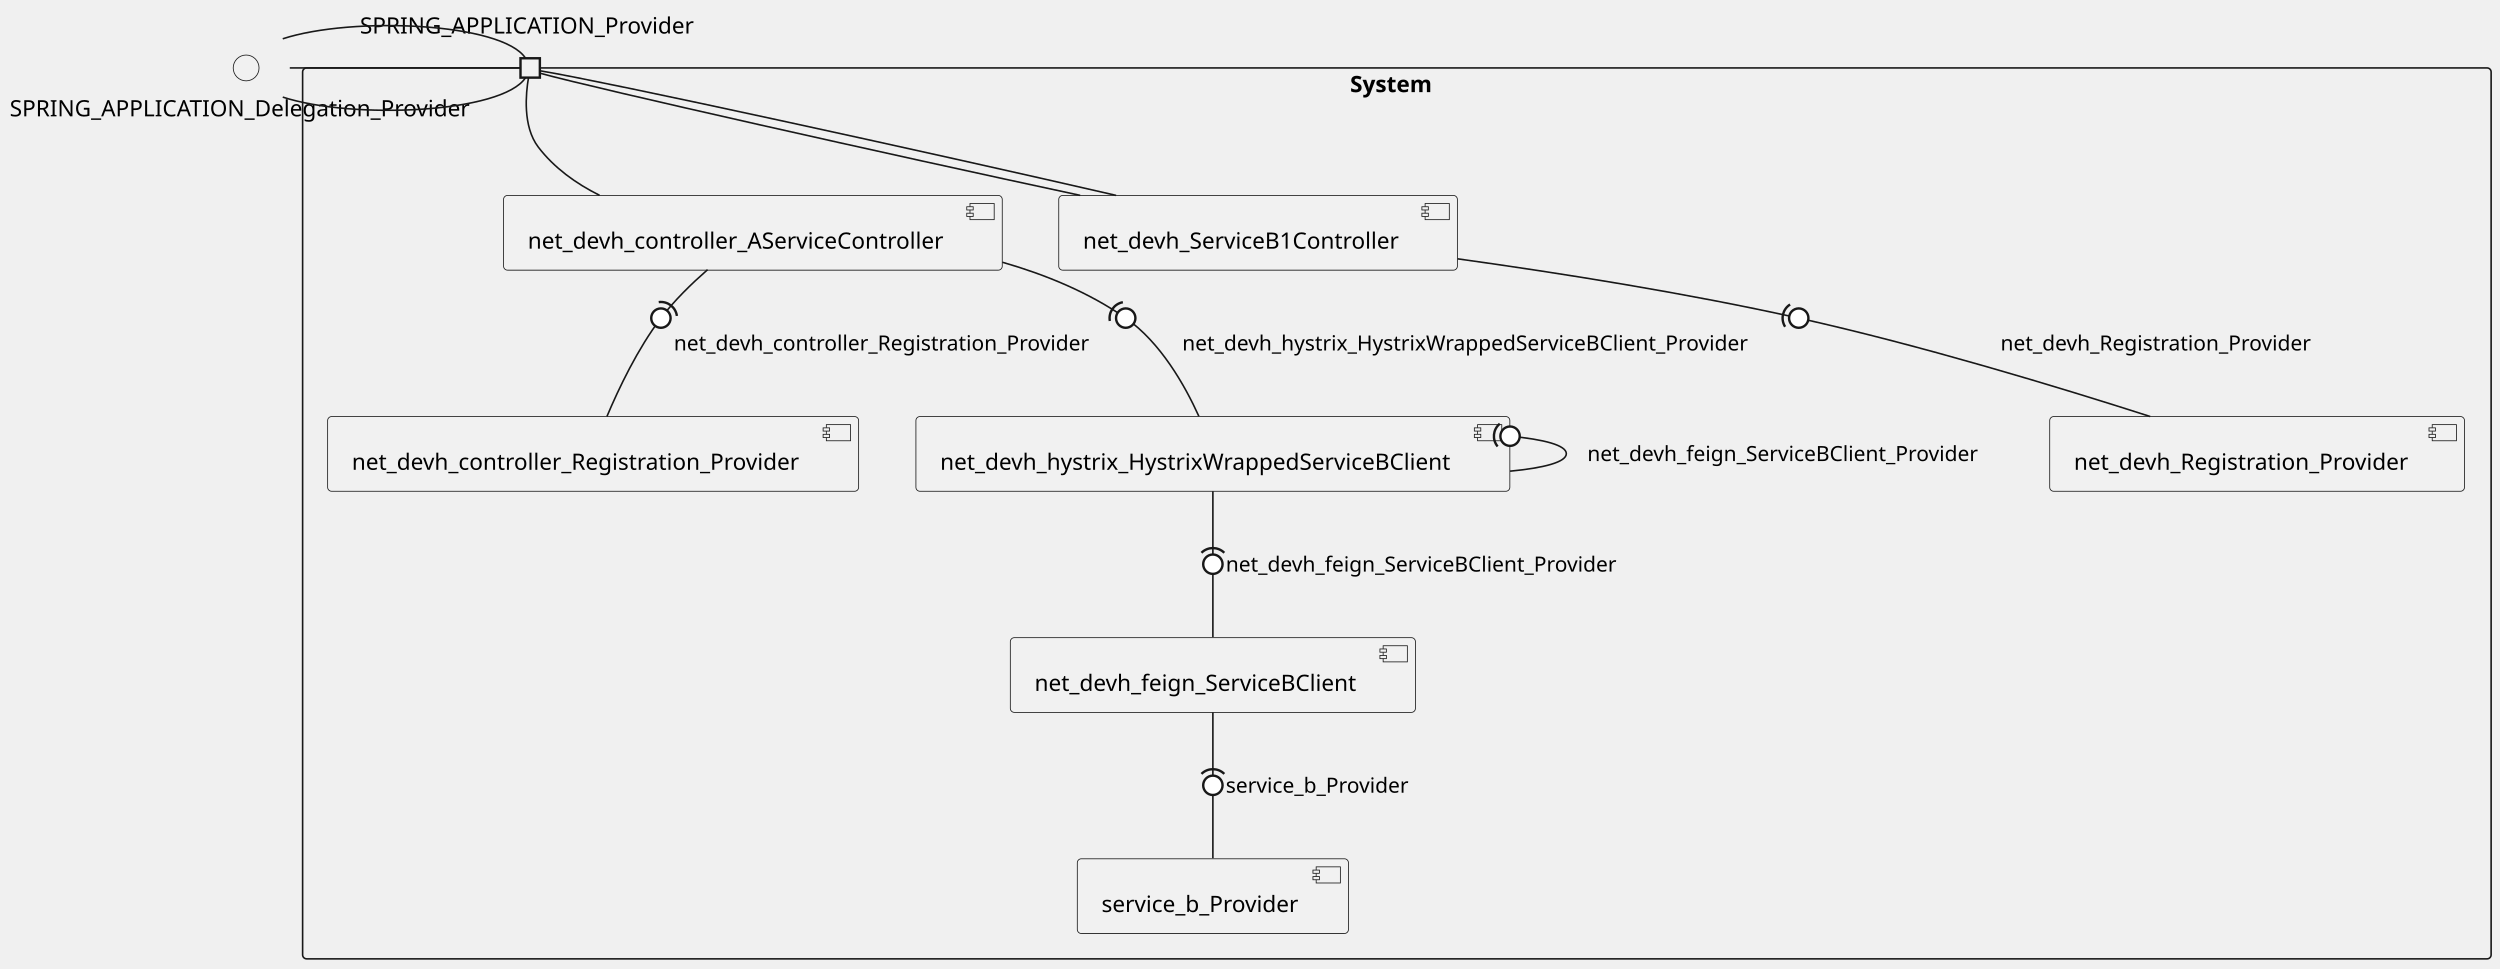
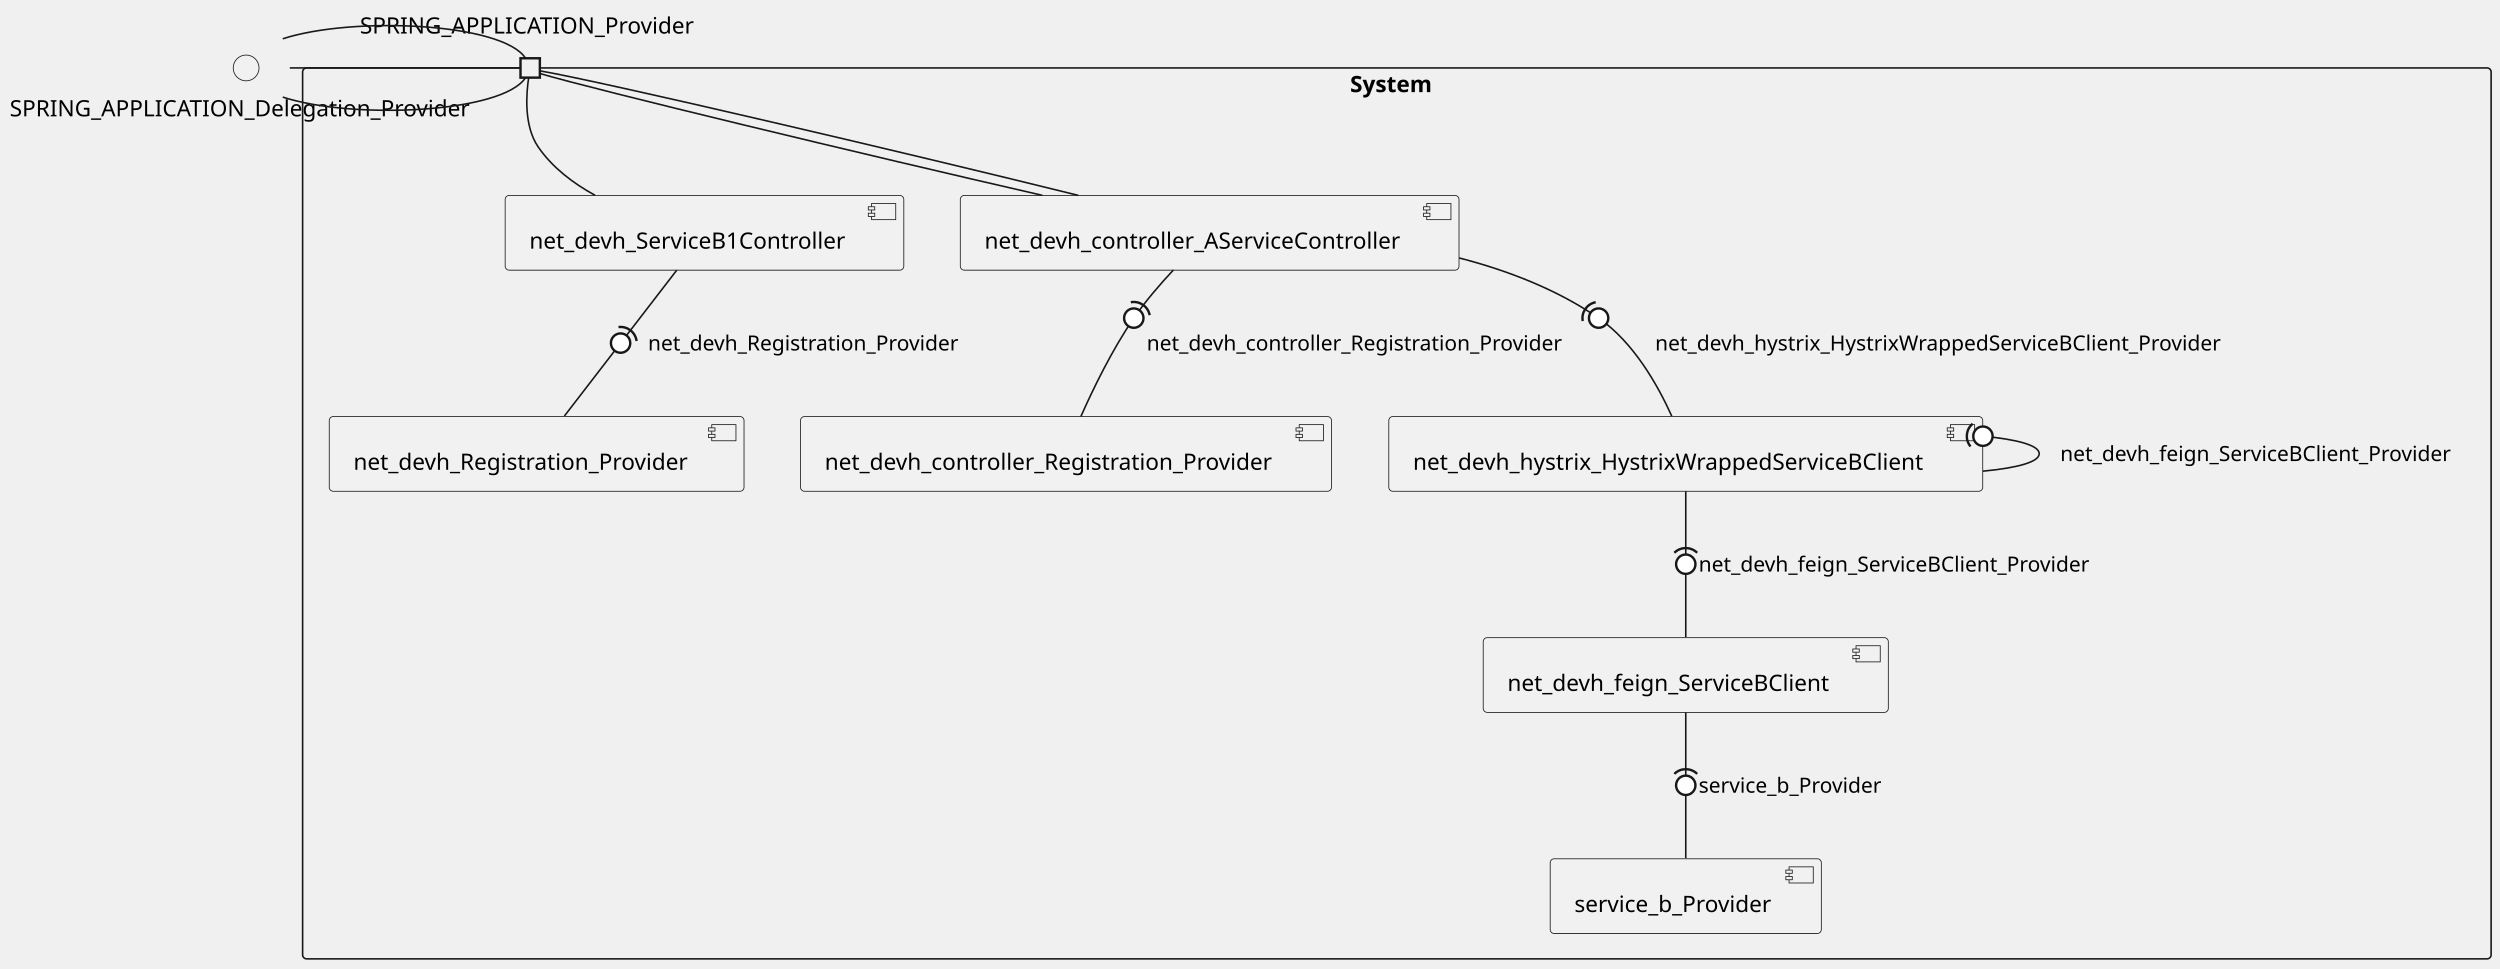
<svg xmlns="http://www.w3.org/2000/svg" xmlns:xlink="http://www.w3.org/1999/xlink" contentStyleType="text/css" height="600px" preserveAspectRatio="none" style="width:1549px;height:600px;background:#FFFFFF;" version="1.1" viewBox="0 0 1549 600" width="1549px" zoomAndPan="magnify">
  <defs />
  <g>
    <g id="cluster_System">
      <rect fill="none" height="552" rx="2.5" ry="2.5" style="stroke:#181818;stroke-width:1.0;" width="1356" x="187.5" y="42.099" />
      <text fill="#000000" font-family="sans-serif" font-size="14" font-weight="bold" lengthAdjust="spacing" textLength="58" x="836.5" y="57.094">System</text>
    </g>
    <g id="elem_net_devh_Registration_Provider">
-       <a href="yidongnan-spring-cloud-netflix-example.repository#_dQcOCMB0Ee6Khvw6oTfVAw" target="_top" title="yidongnan-spring-cloud-netflix-example.repository#_dQcOCMB0Ee6Khvw6oTfVAw" xlink:actuate="onRequest" xlink:href="yidongnan-spring-cloud-netflix-example.repository#_dQcOCMB0Ee6Khvw6oTfVAw" xlink:show="new" xlink:title="yidongnan-spring-cloud-netflix-example.repository#_dQcOCMB0Ee6Khvw6oTfVAw" xlink:type="simple">
-         <rect fill="#F1F1F1" height="46.297" rx="2.5" ry="2.5" style="stroke:#181818;stroke-width:0.5;" width="257" x="1270" y="258.099" />
-         <rect fill="#F1F1F1" height="10" style="stroke:#181818;stroke-width:0.5;" width="15" x="1507" y="263.099" />
-         <rect fill="#F1F1F1" height="2" style="stroke:#181818;stroke-width:0.5;" width="4" x="1505" y="265.099" />
-         <rect fill="#F1F1F1" height="2" style="stroke:#181818;stroke-width:0.5;" width="4" x="1505" y="269.099" />
-         <text fill="#000000" font-family="sans-serif" font-size="14" lengthAdjust="spacing" textLength="217" x="1285" y="291.094">net_devh_Registration_Provider</text>
+       <a href="yidongnan-spring-cloud-netflix-example.repository#_cJV66MCnEe65PpFXfRaVeQ" target="_top" title="yidongnan-spring-cloud-netflix-example.repository#_cJV66MCnEe65PpFXfRaVeQ" xlink:actuate="onRequest" xlink:href="yidongnan-spring-cloud-netflix-example.repository#_cJV66MCnEe65PpFXfRaVeQ" xlink:show="new" xlink:title="yidongnan-spring-cloud-netflix-example.repository#_cJV66MCnEe65PpFXfRaVeQ" xlink:type="simple">
+         <rect fill="#F1F1F1" height="46.297" rx="2.5" ry="2.5" style="stroke:#181818;stroke-width:0.5;" width="257" x="204" y="258.099" />
+         <rect fill="#F1F1F1" height="10" style="stroke:#181818;stroke-width:0.5;" width="15" x="441" y="263.099" />
+         <rect fill="#F1F1F1" height="2" style="stroke:#181818;stroke-width:0.5;" width="4" x="439" y="265.099" />
+         <rect fill="#F1F1F1" height="2" style="stroke:#181818;stroke-width:0.5;" width="4" x="439" y="269.099" />
+         <text fill="#000000" font-family="sans-serif" font-size="14" lengthAdjust="spacing" textLength="217" x="219" y="291.094">net_devh_Registration_Provider</text>
      </a>
    </g>
    <g id="elem_net_devh_ServiceB1Controller">
-       <a href="yidongnan-spring-cloud-netflix-example.repository#_dQcOCMB0Ee6Khvw6oTfVAw" target="_top" title="yidongnan-spring-cloud-netflix-example.repository#_dQcOCMB0Ee6Khvw6oTfVAw" xlink:actuate="onRequest" xlink:href="yidongnan-spring-cloud-netflix-example.repository#_dQcOCMB0Ee6Khvw6oTfVAw" xlink:show="new" xlink:title="yidongnan-spring-cloud-netflix-example.repository#_dQcOCMB0Ee6Khvw6oTfVAw" xlink:type="simple">
-         <rect fill="#F1F1F1" height="46.297" rx="2.5" ry="2.5" style="stroke:#181818;stroke-width:0.5;" width="247" x="656" y="121.099" />
-         <rect fill="#F1F1F1" height="10" style="stroke:#181818;stroke-width:0.5;" width="15" x="883" y="126.099" />
-         <rect fill="#F1F1F1" height="2" style="stroke:#181818;stroke-width:0.5;" width="4" x="881" y="128.099" />
-         <rect fill="#F1F1F1" height="2" style="stroke:#181818;stroke-width:0.5;" width="4" x="881" y="132.099" />
-         <text fill="#000000" font-family="sans-serif" font-size="14" lengthAdjust="spacing" textLength="207" x="671" y="154.094">net_devh_ServiceB1Controller</text>
+       <a href="yidongnan-spring-cloud-netflix-example.repository#_cJV66MCnEe65PpFXfRaVeQ" target="_top" title="yidongnan-spring-cloud-netflix-example.repository#_cJV66MCnEe65PpFXfRaVeQ" xlink:actuate="onRequest" xlink:href="yidongnan-spring-cloud-netflix-example.repository#_cJV66MCnEe65PpFXfRaVeQ" xlink:show="new" xlink:title="yidongnan-spring-cloud-netflix-example.repository#_cJV66MCnEe65PpFXfRaVeQ" xlink:type="simple">
+         <rect fill="#F1F1F1" height="46.297" rx="2.5" ry="2.5" style="stroke:#181818;stroke-width:0.5;" width="247" x="313" y="121.099" />
+         <rect fill="#F1F1F1" height="10" style="stroke:#181818;stroke-width:0.5;" width="15" x="540" y="126.099" />
+         <rect fill="#F1F1F1" height="2" style="stroke:#181818;stroke-width:0.5;" width="4" x="538" y="128.099" />
+         <rect fill="#F1F1F1" height="2" style="stroke:#181818;stroke-width:0.5;" width="4" x="538" y="132.099" />
+         <text fill="#000000" font-family="sans-serif" font-size="14" lengthAdjust="spacing" textLength="207" x="328" y="154.094">net_devh_ServiceB1Controller</text>
      </a>
    </g>
    <g id="elem_net_devh_controller_AServiceController">
-       <a href="yidongnan-spring-cloud-netflix-example.repository#_dQcOCMB0Ee6Khvw6oTfVAw" target="_top" title="yidongnan-spring-cloud-netflix-example.repository#_dQcOCMB0Ee6Khvw6oTfVAw" xlink:actuate="onRequest" xlink:href="yidongnan-spring-cloud-netflix-example.repository#_dQcOCMB0Ee6Khvw6oTfVAw" xlink:show="new" xlink:title="yidongnan-spring-cloud-netflix-example.repository#_dQcOCMB0Ee6Khvw6oTfVAw" xlink:type="simple">
-         <rect fill="#F1F1F1" height="46.297" rx="2.5" ry="2.5" style="stroke:#181818;stroke-width:0.5;" width="309" x="312" y="121.099" />
-         <rect fill="#F1F1F1" height="10" style="stroke:#181818;stroke-width:0.5;" width="15" x="601" y="126.099" />
-         <rect fill="#F1F1F1" height="2" style="stroke:#181818;stroke-width:0.5;" width="4" x="599" y="128.099" />
-         <rect fill="#F1F1F1" height="2" style="stroke:#181818;stroke-width:0.5;" width="4" x="599" y="132.099" />
-         <text fill="#000000" font-family="sans-serif" font-size="14" lengthAdjust="spacing" textLength="269" x="327" y="154.094">net_devh_controller_AServiceController</text>
+       <a href="yidongnan-spring-cloud-netflix-example.repository#_cJV66MCnEe65PpFXfRaVeQ" target="_top" title="yidongnan-spring-cloud-netflix-example.repository#_cJV66MCnEe65PpFXfRaVeQ" xlink:actuate="onRequest" xlink:href="yidongnan-spring-cloud-netflix-example.repository#_cJV66MCnEe65PpFXfRaVeQ" xlink:show="new" xlink:title="yidongnan-spring-cloud-netflix-example.repository#_cJV66MCnEe65PpFXfRaVeQ" xlink:type="simple">
+         <rect fill="#F1F1F1" height="46.297" rx="2.5" ry="2.5" style="stroke:#181818;stroke-width:0.5;" width="309" x="595" y="121.099" />
+         <rect fill="#F1F1F1" height="10" style="stroke:#181818;stroke-width:0.5;" width="15" x="884" y="126.099" />
+         <rect fill="#F1F1F1" height="2" style="stroke:#181818;stroke-width:0.5;" width="4" x="882" y="128.099" />
+         <rect fill="#F1F1F1" height="2" style="stroke:#181818;stroke-width:0.5;" width="4" x="882" y="132.099" />
+         <text fill="#000000" font-family="sans-serif" font-size="14" lengthAdjust="spacing" textLength="269" x="610" y="154.094">net_devh_controller_AServiceController</text>
      </a>
    </g>
    <g id="elem_net_devh_controller_Registration_Provider">
-       <a href="yidongnan-spring-cloud-netflix-example.repository#_dQcOCMB0Ee6Khvw6oTfVAw" target="_top" title="yidongnan-spring-cloud-netflix-example.repository#_dQcOCMB0Ee6Khvw6oTfVAw" xlink:actuate="onRequest" xlink:href="yidongnan-spring-cloud-netflix-example.repository#_dQcOCMB0Ee6Khvw6oTfVAw" xlink:show="new" xlink:title="yidongnan-spring-cloud-netflix-example.repository#_dQcOCMB0Ee6Khvw6oTfVAw" xlink:type="simple">
-         <rect fill="#F1F1F1" height="46.297" rx="2.5" ry="2.5" style="stroke:#181818;stroke-width:0.5;" width="329" x="203" y="258.099" />
-         <rect fill="#F1F1F1" height="10" style="stroke:#181818;stroke-width:0.5;" width="15" x="512" y="263.099" />
-         <rect fill="#F1F1F1" height="2" style="stroke:#181818;stroke-width:0.5;" width="4" x="510" y="265.099" />
-         <rect fill="#F1F1F1" height="2" style="stroke:#181818;stroke-width:0.5;" width="4" x="510" y="269.099" />
-         <text fill="#000000" font-family="sans-serif" font-size="14" lengthAdjust="spacing" textLength="289" x="218" y="291.094">net_devh_controller_Registration_Provider</text>
+       <a href="yidongnan-spring-cloud-netflix-example.repository#_cJV66MCnEe65PpFXfRaVeQ" target="_top" title="yidongnan-spring-cloud-netflix-example.repository#_cJV66MCnEe65PpFXfRaVeQ" xlink:actuate="onRequest" xlink:href="yidongnan-spring-cloud-netflix-example.repository#_cJV66MCnEe65PpFXfRaVeQ" xlink:show="new" xlink:title="yidongnan-spring-cloud-netflix-example.repository#_cJV66MCnEe65PpFXfRaVeQ" xlink:type="simple">
+         <rect fill="#F1F1F1" height="46.297" rx="2.5" ry="2.5" style="stroke:#181818;stroke-width:0.5;" width="329" x="496" y="258.099" />
+         <rect fill="#F1F1F1" height="10" style="stroke:#181818;stroke-width:0.5;" width="15" x="805" y="263.099" />
+         <rect fill="#F1F1F1" height="2" style="stroke:#181818;stroke-width:0.5;" width="4" x="803" y="265.099" />
+         <rect fill="#F1F1F1" height="2" style="stroke:#181818;stroke-width:0.5;" width="4" x="803" y="269.099" />
+         <text fill="#000000" font-family="sans-serif" font-size="14" lengthAdjust="spacing" textLength="289" x="511" y="291.094">net_devh_controller_Registration_Provider</text>
      </a>
    </g>
    <g id="elem_net_devh_feign_ServiceBClient">
-       <a href="yidongnan-spring-cloud-netflix-example.repository#_dQcOCMB0Ee6Khvw6oTfVAw" target="_top" title="yidongnan-spring-cloud-netflix-example.repository#_dQcOCMB0Ee6Khvw6oTfVAw" xlink:actuate="onRequest" xlink:href="yidongnan-spring-cloud-netflix-example.repository#_dQcOCMB0Ee6Khvw6oTfVAw" xlink:show="new" xlink:title="yidongnan-spring-cloud-netflix-example.repository#_dQcOCMB0Ee6Khvw6oTfVAw" xlink:type="simple">
-         <rect fill="#F1F1F1" height="46.297" rx="2.5" ry="2.5" style="stroke:#181818;stroke-width:0.5;" width="251" x="626" y="395.099" />
-         <rect fill="#F1F1F1" height="10" style="stroke:#181818;stroke-width:0.5;" width="15" x="857" y="400.099" />
-         <rect fill="#F1F1F1" height="2" style="stroke:#181818;stroke-width:0.5;" width="4" x="855" y="402.099" />
-         <rect fill="#F1F1F1" height="2" style="stroke:#181818;stroke-width:0.5;" width="4" x="855" y="406.099" />
-         <text fill="#000000" font-family="sans-serif" font-size="14" lengthAdjust="spacing" textLength="211" x="641" y="428.094">net_devh_feign_ServiceBClient</text>
+       <a href="yidongnan-spring-cloud-netflix-example.repository#_cJV66MCnEe65PpFXfRaVeQ" target="_top" title="yidongnan-spring-cloud-netflix-example.repository#_cJV66MCnEe65PpFXfRaVeQ" xlink:actuate="onRequest" xlink:href="yidongnan-spring-cloud-netflix-example.repository#_cJV66MCnEe65PpFXfRaVeQ" xlink:show="new" xlink:title="yidongnan-spring-cloud-netflix-example.repository#_cJV66MCnEe65PpFXfRaVeQ" xlink:type="simple">
+         <rect fill="#F1F1F1" height="46.297" rx="2.5" ry="2.5" style="stroke:#181818;stroke-width:0.5;" width="251" x="919" y="395.099" />
+         <rect fill="#F1F1F1" height="10" style="stroke:#181818;stroke-width:0.5;" width="15" x="1150" y="400.099" />
+         <rect fill="#F1F1F1" height="2" style="stroke:#181818;stroke-width:0.5;" width="4" x="1148" y="402.099" />
+         <rect fill="#F1F1F1" height="2" style="stroke:#181818;stroke-width:0.5;" width="4" x="1148" y="406.099" />
+         <text fill="#000000" font-family="sans-serif" font-size="14" lengthAdjust="spacing" textLength="211" x="934" y="428.094">net_devh_feign_ServiceBClient</text>
      </a>
    </g>
    <g id="elem_net_devh_hystrix_HystrixWrappedServiceBClient">
-       <a href="yidongnan-spring-cloud-netflix-example.repository#_dQcOCMB0Ee6Khvw6oTfVAw" target="_top" title="yidongnan-spring-cloud-netflix-example.repository#_dQcOCMB0Ee6Khvw6oTfVAw" xlink:actuate="onRequest" xlink:href="yidongnan-spring-cloud-netflix-example.repository#_dQcOCMB0Ee6Khvw6oTfVAw" xlink:show="new" xlink:title="yidongnan-spring-cloud-netflix-example.repository#_dQcOCMB0Ee6Khvw6oTfVAw" xlink:type="simple">
-         <rect fill="#F1F1F1" height="46.297" rx="2.5" ry="2.5" style="stroke:#181818;stroke-width:0.5;" width="368" x="567.5" y="258.099" />
-         <rect fill="#F1F1F1" height="10" style="stroke:#181818;stroke-width:0.5;" width="15" x="915.5" y="263.099" />
-         <rect fill="#F1F1F1" height="2" style="stroke:#181818;stroke-width:0.5;" width="4" x="913.5" y="265.099" />
-         <rect fill="#F1F1F1" height="2" style="stroke:#181818;stroke-width:0.5;" width="4" x="913.5" y="269.099" />
-         <text fill="#000000" font-family="sans-serif" font-size="14" lengthAdjust="spacing" textLength="328" x="582.5" y="291.094">net_devh_hystrix_HystrixWrappedServiceBClient</text>
+       <a href="yidongnan-spring-cloud-netflix-example.repository#_cJV66MCnEe65PpFXfRaVeQ" target="_top" title="yidongnan-spring-cloud-netflix-example.repository#_cJV66MCnEe65PpFXfRaVeQ" xlink:actuate="onRequest" xlink:href="yidongnan-spring-cloud-netflix-example.repository#_cJV66MCnEe65PpFXfRaVeQ" xlink:show="new" xlink:title="yidongnan-spring-cloud-netflix-example.repository#_cJV66MCnEe65PpFXfRaVeQ" xlink:type="simple">
+         <rect fill="#F1F1F1" height="46.297" rx="2.5" ry="2.5" style="stroke:#181818;stroke-width:0.5;" width="368" x="860.5" y="258.099" />
+         <rect fill="#F1F1F1" height="10" style="stroke:#181818;stroke-width:0.5;" width="15" x="1208.5" y="263.099" />
+         <rect fill="#F1F1F1" height="2" style="stroke:#181818;stroke-width:0.5;" width="4" x="1206.5" y="265.099" />
+         <rect fill="#F1F1F1" height="2" style="stroke:#181818;stroke-width:0.5;" width="4" x="1206.5" y="269.099" />
+         <text fill="#000000" font-family="sans-serif" font-size="14" lengthAdjust="spacing" textLength="328" x="875.5" y="291.094">net_devh_hystrix_HystrixWrappedServiceBClient</text>
      </a>
    </g>
    <g id="elem_service_b_Provider">
-       <a href="yidongnan-spring-cloud-netflix-example.repository#_dQcOCMB0Ee6Khvw6oTfVAw" target="_top" title="yidongnan-spring-cloud-netflix-example.repository#_dQcOCMB0Ee6Khvw6oTfVAw" xlink:actuate="onRequest" xlink:href="yidongnan-spring-cloud-netflix-example.repository#_dQcOCMB0Ee6Khvw6oTfVAw" xlink:show="new" xlink:title="yidongnan-spring-cloud-netflix-example.repository#_dQcOCMB0Ee6Khvw6oTfVAw" xlink:type="simple">
-         <rect fill="#F1F1F1" height="46.297" rx="2.5" ry="2.5" style="stroke:#181818;stroke-width:0.5;" width="168" x="667.5" y="532.099" />
-         <rect fill="#F1F1F1" height="10" style="stroke:#181818;stroke-width:0.5;" width="15" x="815.5" y="537.099" />
-         <rect fill="#F1F1F1" height="2" style="stroke:#181818;stroke-width:0.5;" width="4" x="813.5" y="539.099" />
-         <rect fill="#F1F1F1" height="2" style="stroke:#181818;stroke-width:0.5;" width="4" x="813.5" y="543.099" />
-         <text fill="#000000" font-family="sans-serif" font-size="14" lengthAdjust="spacing" textLength="128" x="682.5" y="565.094">service_b_Provider</text>
+       <a href="yidongnan-spring-cloud-netflix-example.repository#_cJV66MCnEe65PpFXfRaVeQ" target="_top" title="yidongnan-spring-cloud-netflix-example.repository#_cJV66MCnEe65PpFXfRaVeQ" xlink:actuate="onRequest" xlink:href="yidongnan-spring-cloud-netflix-example.repository#_cJV66MCnEe65PpFXfRaVeQ" xlink:show="new" xlink:title="yidongnan-spring-cloud-netflix-example.repository#_cJV66MCnEe65PpFXfRaVeQ" xlink:type="simple">
+         <rect fill="#F1F1F1" height="46.297" rx="2.5" ry="2.5" style="stroke:#181818;stroke-width:0.5;" width="168" x="960.5" y="532.099" />
+         <rect fill="#F1F1F1" height="10" style="stroke:#181818;stroke-width:0.5;" width="15" x="1108.5" y="537.099" />
+         <rect fill="#F1F1F1" height="2" style="stroke:#181818;stroke-width:0.5;" width="4" x="1106.5" y="539.099" />
+         <rect fill="#F1F1F1" height="2" style="stroke:#181818;stroke-width:0.5;" width="4" x="1106.5" y="543.099" />
+         <text fill="#000000" font-family="sans-serif" font-size="14" lengthAdjust="spacing" textLength="128" x="975.5" y="565.094">service_b_Provider</text>
      </a>
    </g>
    <text fill="#000000" font-family="sans-serif" font-size="14" lengthAdjust="spacing" textLength="211" x="223" y="20.797">SPRING_APPLICATION_Provider</text>
    <rect fill="#F1F1F1" height="12" style="stroke:#181818;stroke-width:1.5;" width="12" x="322.5" y="36.099" />
    <g id="elem_SPRING_APPLICATION_Delegation_Provider">
      <ellipse cx="152.5" cy="42.099" fill="#F1F1F1" rx="8" ry="8" style="stroke:#181818;stroke-width:0.5;" />
      <text fill="#000000" font-family="sans-serif" font-size="14" lengthAdjust="spacing" textLength="293" x="6" y="72.094">SPRING_APPLICATION_Delegation_Provider</text>
    </g>
    <g id="link_SPRING_APPLICATION_Delegation_Provider_SPRING_APPLICATION_Provider">
      <path d="M175.19,60.159 C218.19,74.199 311.35,70.189 325.64,48.099 " fill="none" id="SPRING_APPLICATION_Delegation_Provider-SPRING_APPLICATION_Provider" style="stroke:#181818;stroke-width:1.0;" />
    </g>
    <g id="link_SPRING_APPLICATION_Delegation_Provider_SPRING_APPLICATION_Provider">
      <path d="M179.55,42.099 C221.45,42.099 301.27,42.099 322.31,42.099 " fill="none" id="SPRING_APPLICATION_Delegation_Provider-SPRING_APPLICATION_Provider-1" style="stroke:#181818;stroke-width:1.0;" />
    </g>
    <g id="link_SPRING_APPLICATION_Delegation_Provider_SPRING_APPLICATION_Provider">
      <path d="M175.19,24.039 C218.19,9.999 311.35,14.009 325.64,36.099 " fill="none" id="SPRING_APPLICATION_Delegation_Provider-SPRING_APPLICATION_Provider-2" style="stroke:#181818;stroke-width:1.0;" />
    </g>
-     <g id="link_SPRING_APPLICATION_Provider_net_devh_ServiceB1Controller">
-       <path d="M334.6,45.379 C370.88,55.299 549.56,95.409 669.29,121.049 " fill="none" id="SPRING_APPLICATION_Provider-net_devh_ServiceB1Controller" style="stroke:#181818;stroke-width:1.0;" />
+     <g id="link_SPRING_APPLICATION_Provider_net_devh_controller_AServiceController">
+       <path d="M334.57,45.569 C369.36,55.809 534.58,95.569 645.89,121.049 " fill="none" id="SPRING_APPLICATION_Provider-net_devh_controller_AServiceController" style="stroke:#181818;stroke-width:1.0;" />
+     </g>
+     <g id="link_SPRING_APPLICATION_Provider_net_devh_controller_AServiceController">
+       <path d="M334.59,43.899 C372.03,50.339 558.13,93.849 668.16,121.069 " fill="none" id="SPRING_APPLICATION_Provider-net_devh_controller_AServiceController-1" style="stroke:#181818;stroke-width:1.0;" />
    </g>
    <g id="link_SPRING_APPLICATION_Provider_net_devh_ServiceB1Controller">
-       <path d="M334.83,43.899 C374.21,50.339 573.36,93.849 691.55,121.069 " fill="none" id="SPRING_APPLICATION_Provider-net_devh_ServiceB1Controller-1" style="stroke:#181818;stroke-width:1.0;" />
-     </g>
-     <g id="link_SPRING_APPLICATION_Provider_net_devh_controller_AServiceController">
-       <path d="M327.45,48.199 C325.81,57.699 323.75,78.299 333.5,91.099 C343.34,104.019 356.85,113.729 371.51,121.029 " fill="none" id="SPRING_APPLICATION_Provider-net_devh_controller_AServiceController" style="stroke:#181818;stroke-width:1.0;" />
+       <path d="M327.57,48.119 C326.12,57.479 324.37,77.859 333.5,91.099 C342.25,103.799 355.06,113.559 368.69,121.009 " fill="none" id="SPRING_APPLICATION_Provider-net_devh_ServiceB1Controller" style="stroke:#181818;stroke-width:1.0;" />
    </g>
    <g id="link_net_devh_ServiceB1Controller_net_devh_Registration_Provider">
-       <path d="M903.13,160.369 C966.67,169.199 1045.13,181.649 1114.5,197.099 C1190.09,213.939 1275.13,239.729 1332.29,258.079 " fill="none" id="net_devh_ServiceB1Controller-net_devh_Registration_Provider" style="stroke:#181818;stroke-width:1.0;" />
-       <text fill="#000000" font-family="sans-serif" font-size="13" lengthAdjust="spacing" textLength="201" x="1239.5" y="217.166">net_devh_Registration_Provider</text>
-       <path d="M1109.135,188.66 A10,10 0 0 0 1106.061 202.463" fill="none" style="stroke:#181818;stroke-width:1.5;" />
-       <ellipse cx="1114.5" cy="197.099" fill="#FFFFFF" rx="6" ry="6" style="stroke:#181818;stroke-width:1.5;" />
+       <path d="M419.33,167.389 C400.06,192.409 368.98,232.749 349.7,257.769 " fill="none" id="net_devh_ServiceB1Controller-net_devh_Registration_Provider" style="stroke:#181818;stroke-width:1.0;" />
+       <text fill="#000000" font-family="sans-serif" font-size="13" lengthAdjust="spacing" textLength="201" x="401.5" y="217.166">net_devh_Registration_Provider</text>
+       <path d="M394.436,211.293 A10,10 0 0 0 383.233 202.662" fill="none" style="stroke:#181818;stroke-width:1.5;" />
+       <ellipse cx="384.519" cy="212.579" fill="#FFFFFF" rx="6" ry="6" style="stroke:#181818;stroke-width:1.5;" />
    </g>
    <g id="link_net_devh_controller_AServiceController_net_devh_controller_Registration_Provider">
-       <path d="M438.41,167.099 C428.5,175.759 417.77,186.219 409.5,197.099 C395.14,215.999 383.42,240.559 376.05,258.049 " fill="none" id="net_devh_controller_AServiceController-net_devh_controller_Registration_Provider" style="stroke:#181818;stroke-width:1.0;" />
-       <text fill="#000000" font-family="sans-serif" font-size="13" lengthAdjust="spacing" textLength="268" x="417.5" y="217.166">net_devh_controller_Registration_Provider</text>
-       <path d="M419.408,195.748 A10,10 0 0 0 408.15 187.19" fill="none" style="stroke:#181818;stroke-width:1.5;" />
-       <ellipse cx="409.5" cy="197.099" fill="#FFFFFF" rx="6" ry="6" style="stroke:#181818;stroke-width:1.5;" />
+       <path d="M727.04,167.289 C718.76,176.129 709.66,186.669 702.5,197.099 C689.15,216.539 677.37,240.799 669.71,258.059 " fill="none" id="net_devh_controller_AServiceController-net_devh_controller_Registration_Provider" style="stroke:#181818;stroke-width:1.0;" />
+       <text fill="#000000" font-family="sans-serif" font-size="13" lengthAdjust="spacing" textLength="268" x="710.5" y="217.166">net_devh_controller_Registration_Provider</text>
+       <path d="M712.332,195.271 A10,10 0 0 0 700.672 187.267" fill="none" style="stroke:#181818;stroke-width:1.5;" />
+       <ellipse cx="702.5" cy="197.099" fill="#FFFFFF" rx="6" ry="6" style="stroke:#181818;stroke-width:1.5;" />
    </g>
    <g id="link_net_devh_hystrix_HystrixWrappedServiceBClient_net_devh_feign_ServiceBClient">
-       <path d="M751.5,304.389 C751.5,329.409 751.5,369.749 751.5,394.769 " fill="none" id="net_devh_hystrix_HystrixWrappedServiceBClient-net_devh_feign_ServiceBClient" style="stroke:#181818;stroke-width:1.0;" />
-       <text fill="#000000" font-family="sans-serif" font-size="13" lengthAdjust="spacing" textLength="255" x="759.5" y="354.166">net_devh_feign_ServiceBClient_Provider</text>
-       <path d="M758.571,342.508 A10,10 0 0 0 744.429 342.508" fill="none" style="stroke:#181818;stroke-width:1.5;" />
-       <ellipse cx="751.5" cy="349.579" fill="#FFFFFF" rx="6" ry="6" style="stroke:#181818;stroke-width:1.5;" />
+       <path d="M1044.5,304.389 C1044.5,329.409 1044.5,369.749 1044.5,394.769 " fill="none" id="net_devh_hystrix_HystrixWrappedServiceBClient-net_devh_feign_ServiceBClient" style="stroke:#181818;stroke-width:1.0;" />
+       <text fill="#000000" font-family="sans-serif" font-size="13" lengthAdjust="spacing" textLength="255" x="1052.5" y="354.166">net_devh_feign_ServiceBClient_Provider</text>
+       <path d="M1051.571,342.508 A10,10 0 0 0 1037.429 342.508" fill="none" style="stroke:#181818;stroke-width:1.5;" />
+       <ellipse cx="1044.5" cy="349.579" fill="#FFFFFF" rx="6" ry="6" style="stroke:#181818;stroke-width:1.5;" />
    </g>
    <g id="link_net_devh_hystrix_HystrixWrappedServiceBClient_net_devh_hystrix_HystrixWrappedServiceBClient">
-       <path d="M935.63,270.259 C956.77,272.269 970.5,275.889 970.5,281.099 C970.5,286.309 956.77,289.929 935.63,291.939 " fill="none" id="net_devh_hystrix_HystrixWrappedServiceBClient-net_devh_hystrix_HystrixWrappedServiceBClient" style="stroke:#181818;stroke-width:1.0;" />
-       <text fill="#000000" font-family="sans-serif" font-size="13" lengthAdjust="spacing" textLength="255" x="983.5" y="285.666">net_devh_feign_ServiceBClient_Provider</text>
-       <path d="M929.26,262.55 A10,10 0 0 0 927.921 276.629" fill="none" style="stroke:#181818;stroke-width:1.5;" />
-       <ellipse cx="935.63" cy="270.259" fill="#FFFFFF" rx="6" ry="6" style="stroke:#181818;stroke-width:1.5;" />
+       <path d="M1228.63,270.259 C1249.77,272.269 1263.5,275.889 1263.5,281.099 C1263.5,286.309 1249.77,289.929 1228.63,291.939 " fill="none" id="net_devh_hystrix_HystrixWrappedServiceBClient-net_devh_hystrix_HystrixWrappedServiceBClient" style="stroke:#181818;stroke-width:1.0;" />
+       <text fill="#000000" font-family="sans-serif" font-size="13" lengthAdjust="spacing" textLength="255" x="1276.5" y="285.666">net_devh_feign_ServiceBClient_Provider</text>
+       <path d="M1222.26,262.55 A10,10 0 0 0 1220.921 276.629" fill="none" style="stroke:#181818;stroke-width:1.5;" />
+       <ellipse cx="1228.63" cy="270.259" fill="#FFFFFF" rx="6" ry="6" style="stroke:#181818;stroke-width:1.5;" />
    </g>
    <g id="link_net_devh_controller_AServiceController_net_devh_hystrix_HystrixWrappedServiceBClient">
-       <path d="M621.04,162.479 C648.09,170.229 674.8,181.319 697.5,197.099 C719.09,212.119 734.16,238.829 742.8,257.899 " fill="none" id="net_devh_controller_AServiceController-net_devh_hystrix_HystrixWrappedServiceBClient" style="stroke:#181818;stroke-width:1.0;" />
-       <text fill="#000000" font-family="sans-serif" font-size="13" lengthAdjust="spacing" textLength="366" x="732.5" y="217.166">net_devh_hystrix_HystrixWrappedServiceBClient_Provider</text>
-       <path d="M695.73,187.256 A10,10 0 0 0 687.658 198.869" fill="none" style="stroke:#181818;stroke-width:1.5;" />
-       <ellipse cx="697.5" cy="197.099" fill="#FFFFFF" rx="6" ry="6" style="stroke:#181818;stroke-width:1.5;" />
+       <path d="M904.07,159.809 C934.54,167.689 964.95,179.489 990.5,197.099 C1012.16,212.019 1027.22,238.749 1035.83,257.849 " fill="none" id="net_devh_controller_AServiceController-net_devh_hystrix_HystrixWrappedServiceBClient" style="stroke:#181818;stroke-width:1.0;" />
+       <text fill="#000000" font-family="sans-serif" font-size="13" lengthAdjust="spacing" textLength="366" x="1025.5" y="217.166">net_devh_hystrix_HystrixWrappedServiceBClient_Provider</text>
+       <path d="M988.691,187.264 A10,10 0 0 0 980.665 198.908" fill="none" style="stroke:#181818;stroke-width:1.5;" />
+       <ellipse cx="990.5" cy="197.099" fill="#FFFFFF" rx="6" ry="6" style="stroke:#181818;stroke-width:1.5;" />
    </g>
    <g id="link_net_devh_feign_ServiceBClient_service_b_Provider">
-       <path d="M751.5,441.389 C751.5,466.409 751.5,506.749 751.5,531.769 " fill="none" id="net_devh_feign_ServiceBClient-service_b_Provider" style="stroke:#181818;stroke-width:1.0;" />
-       <text fill="#000000" font-family="sans-serif" font-size="13" lengthAdjust="spacing" textLength="119" x="759.5" y="491.166">service_b_Provider</text>
-       <path d="M758.571,479.508 A10,10 0 0 0 744.429 479.508" fill="none" style="stroke:#181818;stroke-width:1.5;" />
-       <ellipse cx="751.5" cy="486.579" fill="#FFFFFF" rx="6" ry="6" style="stroke:#181818;stroke-width:1.5;" />
+       <path d="M1044.5,441.389 C1044.5,466.409 1044.5,506.749 1044.5,531.769 " fill="none" id="net_devh_feign_ServiceBClient-service_b_Provider" style="stroke:#181818;stroke-width:1.0;" />
+       <text fill="#000000" font-family="sans-serif" font-size="13" lengthAdjust="spacing" textLength="119" x="1052.5" y="491.166">service_b_Provider</text>
+       <path d="M1051.571,479.508 A10,10 0 0 0 1037.429 479.508" fill="none" style="stroke:#181818;stroke-width:1.5;" />
+       <ellipse cx="1044.5" cy="486.579" fill="#FFFFFF" rx="6" ry="6" style="stroke:#181818;stroke-width:1.5;" />
    </g>
  </g>
</svg>
